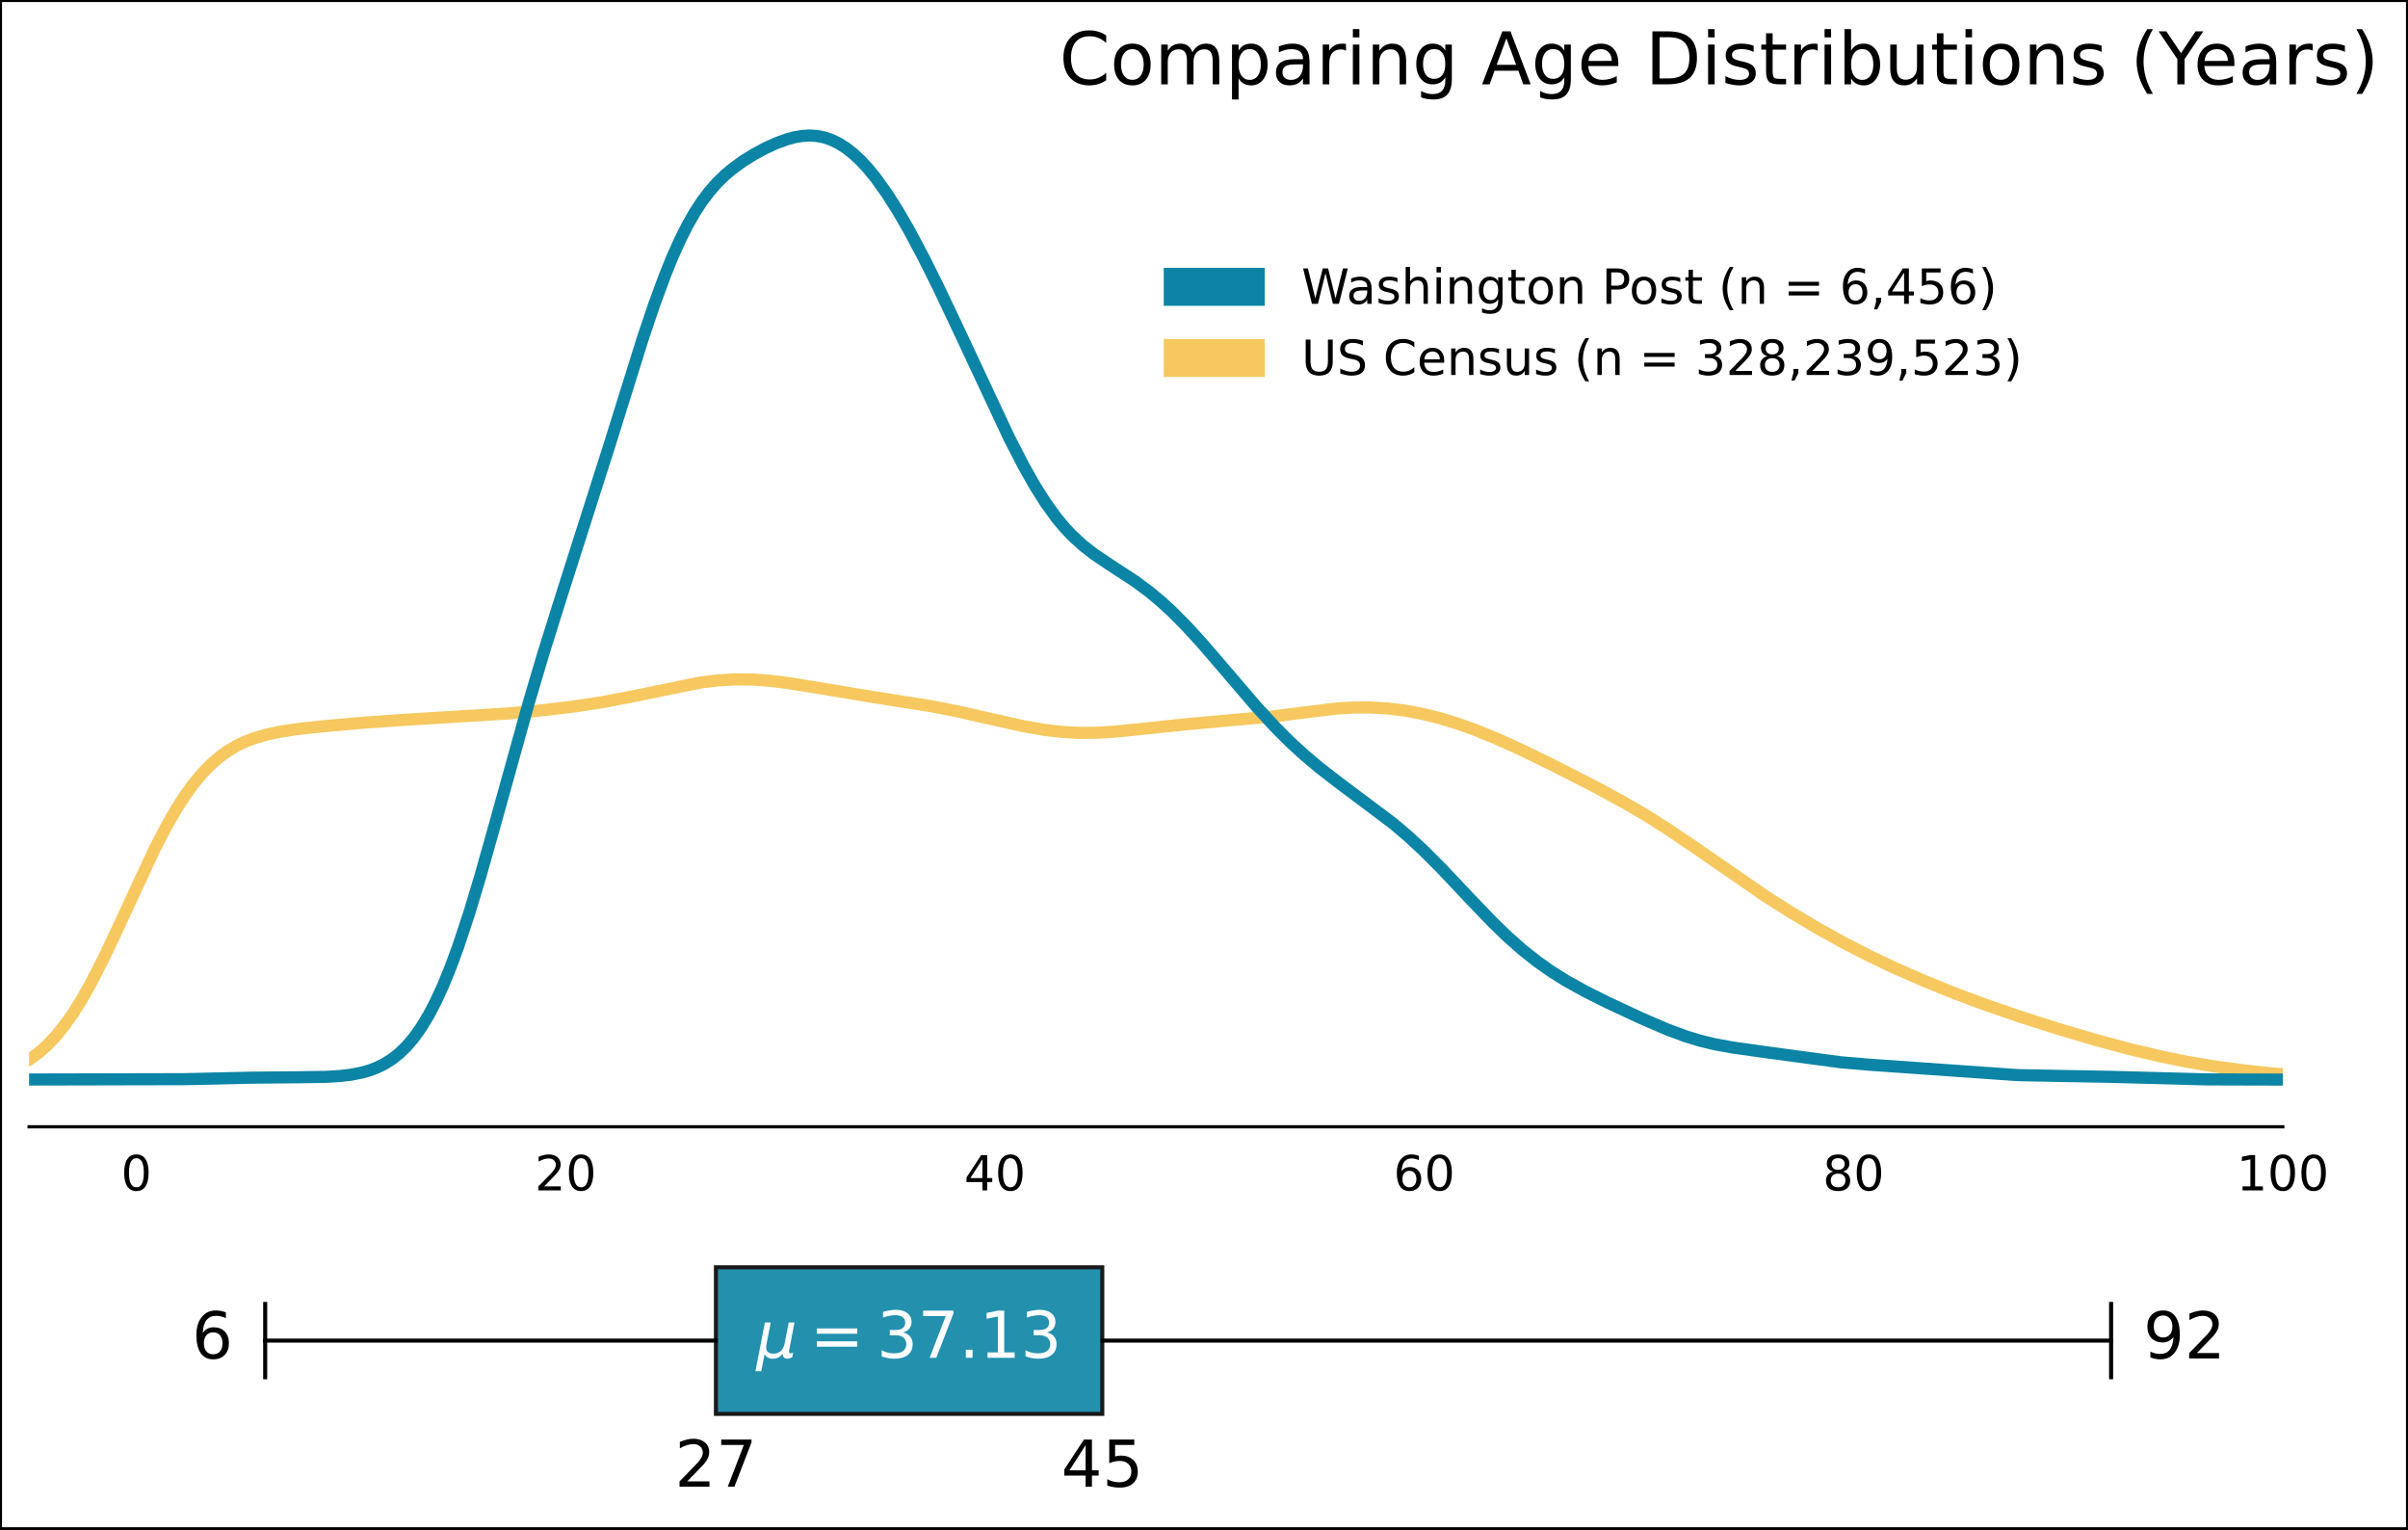
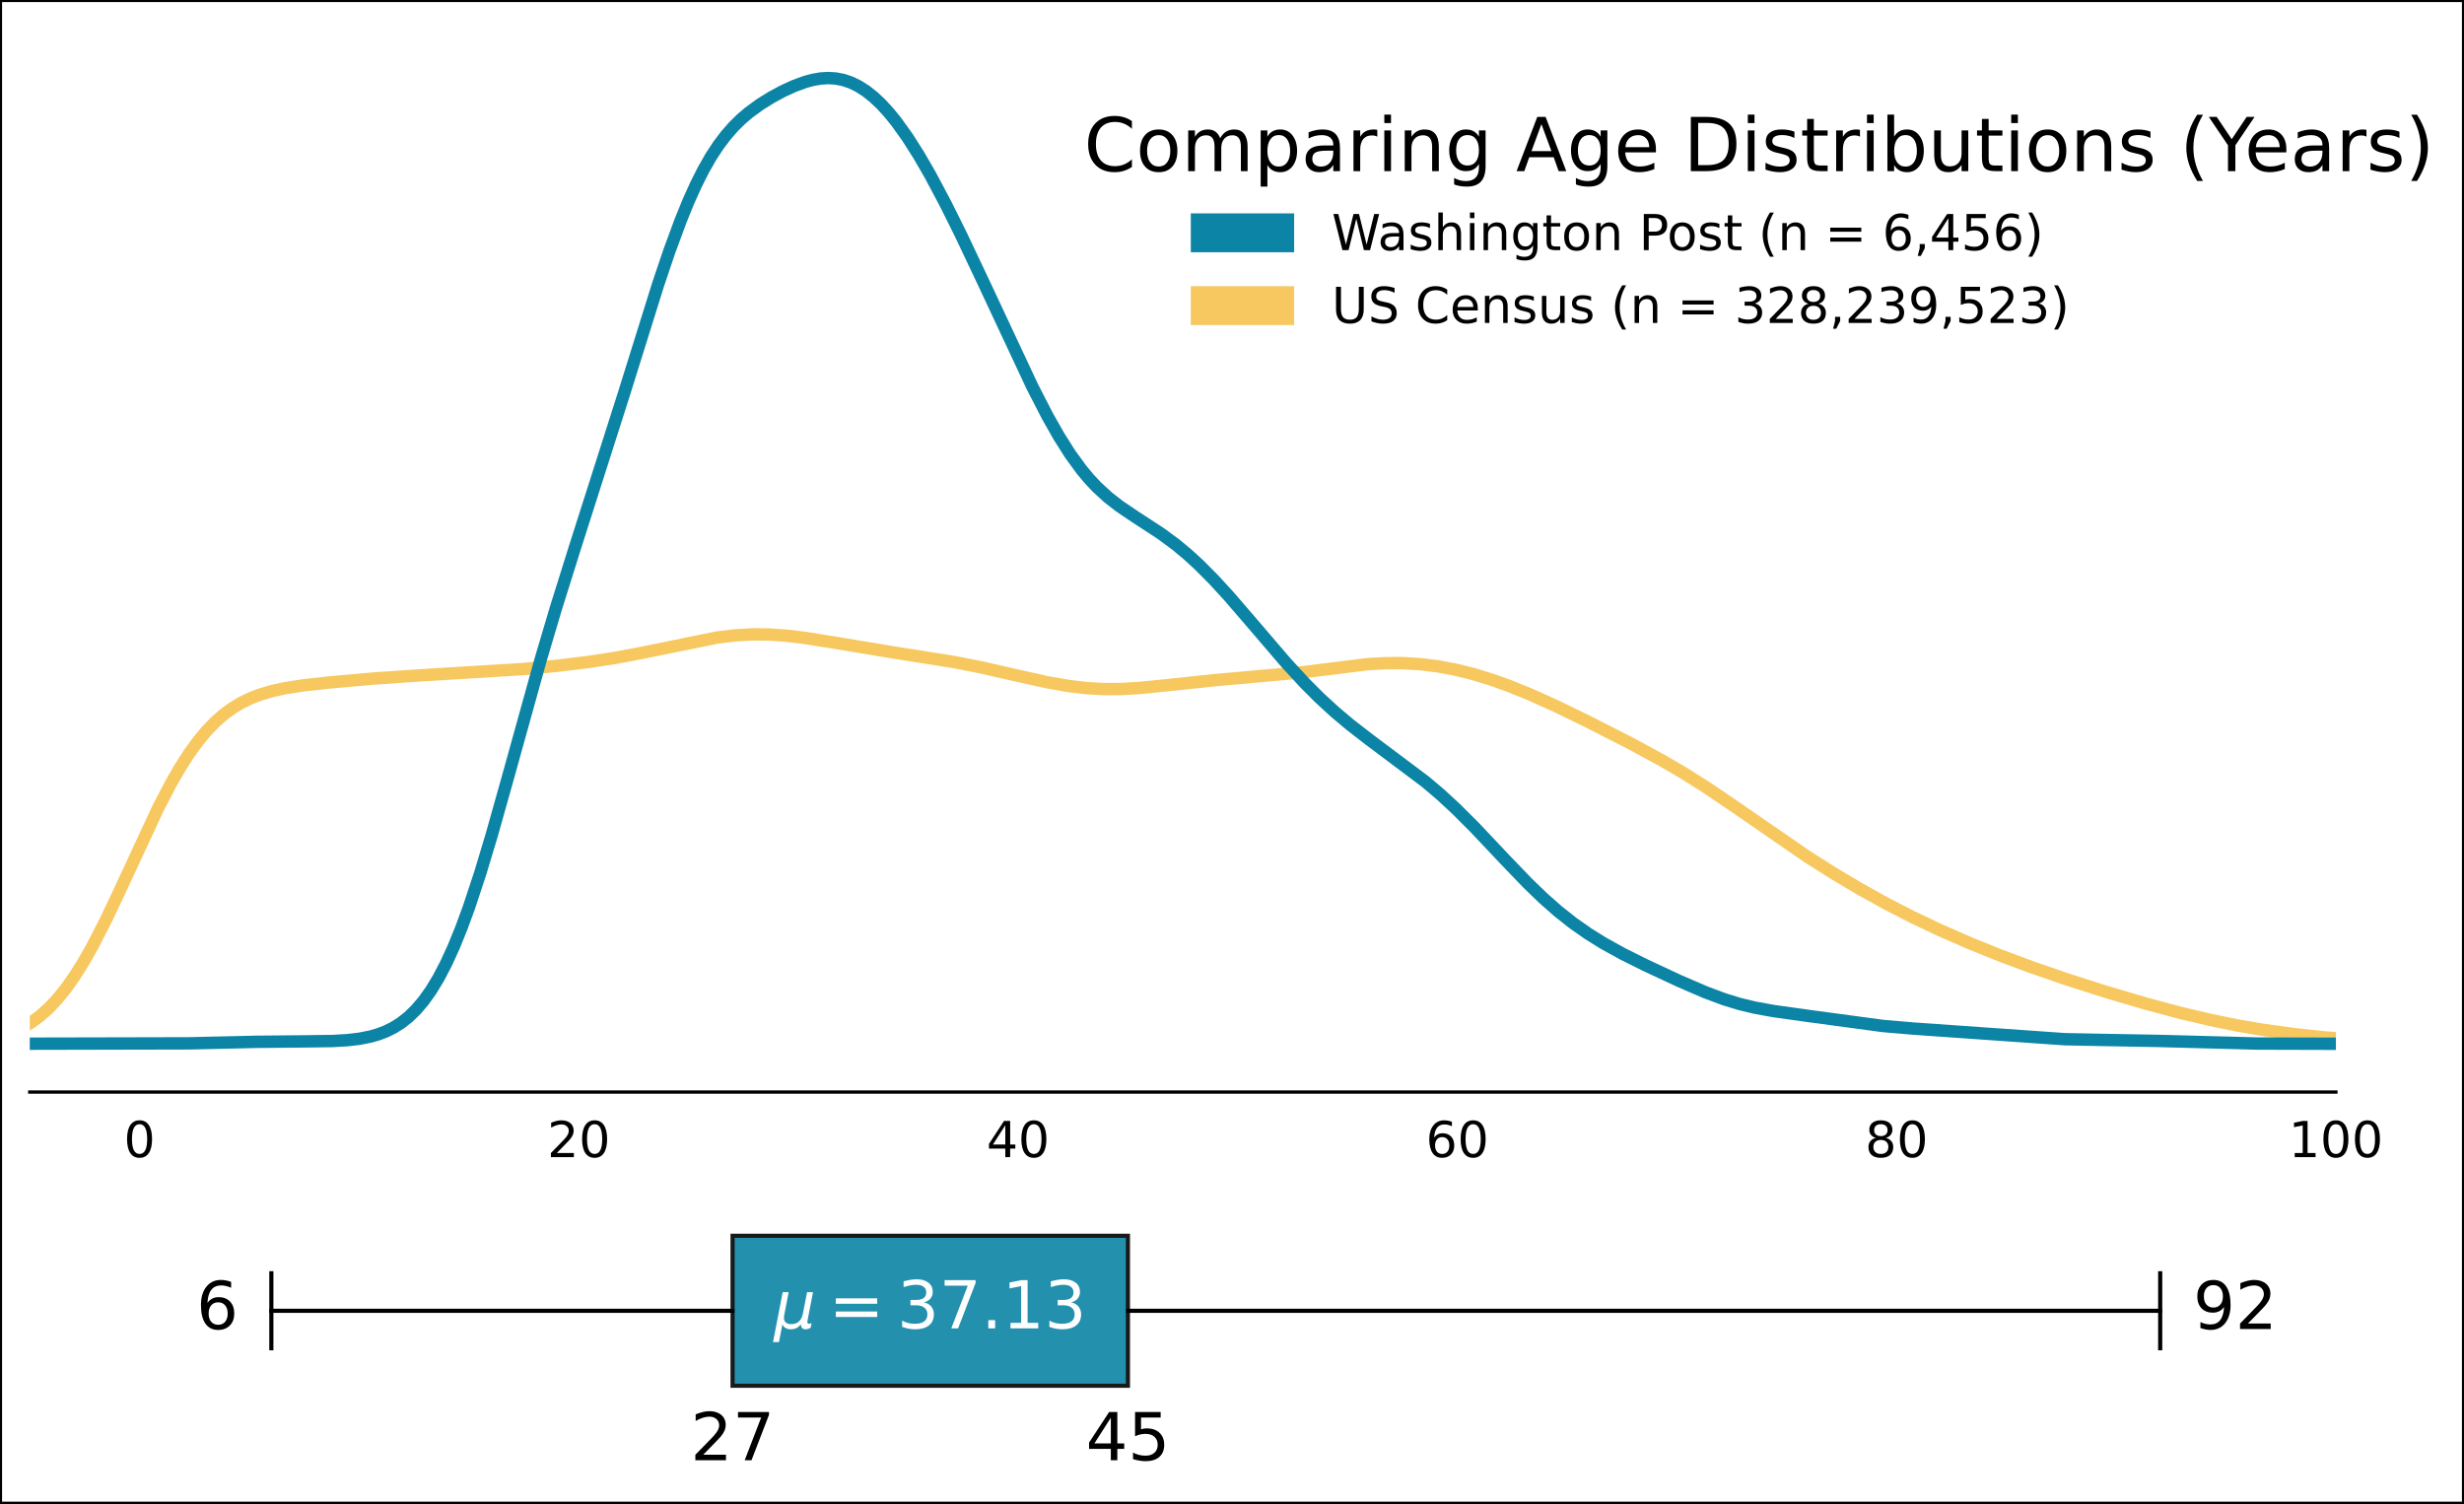
- <svg xmlns="http://www.w3.org/2000/svg" xmlns:xlink="http://www.w3.org/1999/xlink" height="378.515pt" version="1.1" viewBox="0 0 596.194 378.515" width="596.194pt">
+ <svg xmlns="http://www.w3.org/2000/svg" xmlns:xlink="http://www.w3.org/1999/xlink" height="363.854pt" version="1.1" viewBox="0 0 596.194 363.854" width="596.194pt">
  <defs>
    <style type="text/css">*{stroke-linecap:butt;stroke-linejoin:round;}</style>
  </defs>
  <g id="figure_1">
    <g id="patch_1">
-       <path d="M 0 378.515  L 596.194 378.515  L 596.194 -0  L 0 -0  z " style="fill:#ffffff;stroke:#000000;stroke-linejoin:miter;" />
+       <path d="M 0 363.854  L 596.194 363.854  L 596.194 -0  L 0 -0  z " style="fill:#ffffff;stroke:#000000;stroke-linejoin:miter;" />
    </g>
    <g id="axes_1">
      <g id="patch_2">
-         <path d="M 7.2 278.9  L 565.2 278.9  L 565.2 21.86  L 7.2 21.86  z " style="fill:#ffffff;" />
+         <path d="M 7.2 264.24  L 565.2 264.24  L 565.2 7.2  L 7.2 7.2  z " style="fill:#ffffff;" />
      </g>
      <g id="matplotlib.axis_1">
        <g id="xtick_1">
          <g id="line2d_1" />
        </g>
        <g id="xtick_2">
          <g id="line2d_2" />
        </g>
        <g id="xtick_3">
          <g id="line2d_3" />
        </g>
        <g id="xtick_4">
          <g id="line2d_4" />
        </g>
        <g id="xtick_5">
          <g id="line2d_5" />
        </g>
        <g id="xtick_6">
          <g id="line2d_6" />
        </g>
      </g>
      <g id="line2d_7">
-         <path clip-path="url(#pd8c719ee35)" d="M -1 265.705  L 1.056 265.137  L 3.184 264.367  L 5.312 263.377  L 7.439 262.127  L 9.567 260.579  L 11.695 258.699  L 13.823 256.456  L 15.951 253.833  L 18.079 250.82  L 20.206 247.427  L 22.334 243.674  L 25.526 237.463  L 28.718 230.734  L 38.293 210.118  L 41.485 204.008  L 43.613 200.331  L 45.741 197.012  L 47.868 194.068  L 49.996 191.502  L 52.124 189.302  L 54.252 187.445  L 56.38 185.901  L 58.508 184.635  L 60.635 183.607  L 62.763 182.78  L 65.955 181.835  L 69.147 181.151  L 73.402 180.494  L 79.786 179.781  L 90.425 178.842  L 101.064 178.111  L 126.599 176.545  L 135.11 175.723  L 142.557 174.812  L 148.941 173.827  L 155.324 172.622  L 173.411 168.941  L 177.667 168.417  L 181.922 168.16  L 186.178 168.191  L 190.434 168.489  L 194.689 169.003  L 201.073 170.02  L 215.968 172.492  L 230.863 174.85  L 237.246 176.108  L 245.758 178.044  L 253.205 179.704  L 258.525 180.645  L 262.78 181.152  L 267.036 181.398  L 271.292 181.383  L 275.547 181.14  L 281.931 180.503  L 293.634 179.266  L 314.913 177.354  L 330.871 175.369  L 335.127 175.125  L 339.383 175.114  L 343.638 175.366  L 347.894 175.891  L 352.15 176.687  L 356.405 177.742  L 360.661 179.035  L 364.917 180.545  L 370.236 182.695  L 376.62 185.574  L 384.067 189.196  L 394.707 194.627  L 402.154 198.663  L 407.474 201.776  L 412.793 205.134  L 419.177 209.452  L 437.263 221.924  L 443.647 225.973  L 450.031 229.77  L 456.414 233.31  L 462.798 236.592  L 469.181 239.628  L 476.629 242.893  L 484.076 245.897  L 491.523 248.674  L 500.035 251.61  L 509.61 254.67  L 519.185 257.495  L 527.697 259.768  L 535.144 261.52  L 541.528 262.813  L 547.911 263.902  L 555.359 264.922  L 562.806 265.706  L 571.318 266.361  L 579.829 266.796  L 589.404 267.067  L 597.194 267.164  L 597.194 267.164  " style="fill:none;stroke:#f6c85f;stroke-linecap:square;stroke-width:3;" />
+         <path clip-path="url(#p0516711e29)" d="M -1 251.045  L 1.056 250.476  L 3.184 249.706  L 5.312 248.716  L 7.439 247.466  L 9.567 245.919  L 11.695 244.038  L 13.823 241.796  L 15.951 239.172  L 18.079 236.16  L 20.206 232.766  L 22.334 229.014  L 25.526 222.803  L 28.718 216.074  L 38.293 195.458  L 41.485 189.347  L 43.613 185.67  L 45.741 182.351  L 47.868 179.408  L 49.996 176.842  L 52.124 174.641  L 54.252 172.785  L 56.38 171.241  L 58.508 169.974  L 60.635 168.946  L 62.763 168.119  L 65.955 167.175  L 69.147 166.491  L 73.402 165.833  L 79.786 165.121  L 90.425 164.181  L 101.064 163.45  L 126.599 161.884  L 135.11 161.063  L 142.557 160.151  L 148.941 159.167  L 155.324 157.962  L 173.411 154.28  L 177.667 153.756  L 181.922 153.5  L 186.178 153.53  L 190.434 153.828  L 194.689 154.343  L 201.073 155.359  L 215.968 157.831  L 230.863 160.19  L 237.246 161.448  L 245.758 163.384  L 253.205 165.044  L 258.525 165.985  L 262.78 166.492  L 267.036 166.738  L 271.292 166.722  L 275.547 166.48  L 281.931 165.843  L 293.634 164.605  L 314.913 162.693  L 330.871 160.709  L 335.127 160.464  L 339.383 160.453  L 343.638 160.705  L 347.894 161.231  L 352.15 162.027  L 356.405 163.081  L 360.661 164.375  L 364.917 165.885  L 370.236 168.034  L 376.62 170.913  L 384.067 174.536  L 394.707 179.967  L 402.154 184.002  L 407.474 187.115  L 412.793 190.473  L 419.177 194.791  L 437.263 207.263  L 443.647 211.313  L 450.031 215.109  L 456.414 218.649  L 462.798 221.931  L 469.181 224.968  L 476.629 228.233  L 484.076 231.237  L 491.523 234.013  L 500.035 236.949  L 509.61 240.01  L 519.185 242.835  L 527.697 245.108  L 535.144 246.859  L 541.528 248.153  L 547.911 249.241  L 555.359 250.261  L 562.806 251.045  L 571.318 251.7  L 579.829 252.136  L 589.404 252.406  L 597.194 252.504  L 597.194 252.504  " style="fill:none;stroke:#f6c85f;stroke-linecap:square;stroke-width:3;" />
      </g>
      <g id="line2d_8">
-         <path clip-path="url(#pd8c719ee35)" d="M -1 267.217  L 45.756 267.113  L 62.226 266.744  L 73.206 266.645  L 80.525 266.55  L 84.185 266.333  L 86.93 266.006  L 89.675 265.463  L 91.505 264.936  L 93.335 264.241  L 95.165 263.34  L 96.995 262.193  L 98.825 260.756  L 100.655 258.984  L 102.485 256.833  L 104.315 254.26  L 106.145 251.231  L 107.975 247.72  L 109.805 243.71  L 111.634 239.204  L 113.464 234.216  L 116.209 225.913  L 118.954 216.793  L 122.614 203.798  L 130.849 174.166  L 134.509 161.824  L 139.084 147.23  L 150.978 109.932  L 159.213 83.572  L 161.958 75.433  L 164.703 67.986  L 166.533 63.494  L 168.363 59.42  L 170.193 55.781  L 172.023 52.573  L 173.853 49.777  L 175.683 47.36  L 177.512 45.278  L 179.342 43.481  L 181.172 41.918  L 183.917 39.911  L 186.662 38.203  L 189.407 36.723  L 192.152 35.461  L 194.897 34.459  L 196.727 33.971  L 198.557 33.657  L 200.387 33.544  L 202.217 33.655  L 204.047 34.012  L 205.877 34.629  L 207.707 35.518  L 209.537 36.685  L 211.366 38.132  L 213.196 39.855  L 215.026 41.848  L 216.856 44.101  L 219.601 47.934  L 222.346 52.261  L 225.091 57.016  L 228.751 63.897  L 232.411 71.249  L 237.901 82.843  L 249.795 108.24  L 253.455 115.355  L 256.2 120.208  L 258.945 124.546  L 261.69 128.317  L 263.52 130.513  L 265.35 132.466  L 268.095 134.99  L 270.84 137.127  L 274.5 139.602  L 280.904 143.781  L 284.564 146.487  L 287.309 148.767  L 290.054 151.275  L 293.714 154.954  L 297.374 158.951  L 302.864 165.321  L 311.098 174.937  L 315.673 179.912  L 319.333 183.575  L 322.993 186.934  L 326.653 190.013  L 331.228 193.558  L 344.952 203.853  L 348.612 206.964  L 352.272 210.342  L 356.847 214.913  L 364.167 222.672  L 369.657 228.376  L 373.317 231.912  L 376.976 235.143  L 380.636 238.037  L 384.296 240.602  L 387.956 242.879  L 392.531 245.411  L 398.021 248.154  L 406.256 251.995  L 412.66 254.761  L 417.235 256.465  L 420.895 257.585  L 424.555 258.47  L 429.13 259.301  L 437.365 260.457  L 455.664 262.921  L 462.984 263.543  L 499.583 266.111  L 508.732 266.287  L 522.457 266.533  L 546.246 267.168  L 564.546 267.216  L 597.194 267.217  L 597.194 267.217  " style="fill:none;stroke:#0b84a5;stroke-linecap:square;stroke-width:3;" />
+         <path clip-path="url(#p0516711e29)" d="M -1 252.556  L 45.756 252.453  L 62.226 252.083  L 73.206 251.985  L 80.525 251.89  L 84.185 251.672  L 86.93 251.346  L 89.675 250.802  L 91.505 250.276  L 93.335 249.58  L 95.165 248.679  L 96.995 247.532  L 98.825 246.095  L 100.655 244.323  L 102.485 242.172  L 104.315 239.6  L 106.145 236.571  L 107.975 233.059  L 109.805 229.05  L 111.634 224.543  L 113.464 219.556  L 116.209 211.253  L 118.954 202.133  L 122.614 189.137  L 130.849 159.505  L 134.509 147.164  L 139.084 132.57  L 150.978 95.271  L 159.213 68.912  L 161.958 60.773  L 164.703 53.326  L 166.533 48.833  L 168.363 44.76  L 170.193 41.12  L 172.023 37.912  L 173.853 35.117  L 175.683 32.7  L 177.512 30.618  L 179.342 28.82  L 181.172 27.257  L 183.917 25.251  L 186.662 23.543  L 189.407 22.062  L 192.152 20.801  L 194.897 19.798  L 196.727 19.31  L 198.557 18.997  L 200.387 18.884  L 202.217 18.995  L 204.047 19.351  L 205.877 19.968  L 207.707 20.857  L 209.537 22.025  L 211.366 23.471  L 213.196 25.195  L 215.026 27.188  L 216.856 29.44  L 219.601 33.273  L 222.346 37.601  L 225.091 42.356  L 228.751 49.237  L 232.411 56.588  L 237.901 68.182  L 249.795 93.579  L 253.455 100.695  L 256.2 105.548  L 258.945 109.886  L 261.69 113.657  L 263.52 115.852  L 265.35 117.805  L 268.095 120.329  L 270.84 122.466  L 274.5 124.942  L 280.904 129.121  L 284.564 131.827  L 287.309 134.106  L 290.054 136.614  L 293.714 140.293  L 297.374 144.29  L 302.864 150.66  L 311.098 160.277  L 315.673 165.251  L 319.333 168.915  L 322.993 172.274  L 326.653 175.353  L 331.228 178.897  L 344.952 189.193  L 348.612 192.303  L 352.272 195.681  L 356.847 200.253  L 364.167 208.011  L 369.657 213.716  L 373.317 217.252  L 376.976 220.483  L 380.636 223.377  L 384.296 225.942  L 387.956 228.219  L 392.531 230.751  L 398.021 233.494  L 406.256 237.334  L 412.66 240.101  L 417.235 241.805  L 420.895 242.924  L 424.555 243.809  L 429.13 244.641  L 437.365 245.797  L 455.664 248.261  L 462.984 248.883  L 499.583 251.45  L 508.732 251.627  L 522.457 251.873  L 546.246 252.507  L 564.546 252.556  L 597.194 252.556  L 597.194 252.556  " style="fill:none;stroke:#0b84a5;stroke-linecap:square;stroke-width:3;" />
      </g>
      <g id="patch_3">
-         <path d="M 7.2 278.9  L 565.2 278.9  " style="fill:none;stroke:#000000;stroke-linecap:square;stroke-linejoin:miter;stroke-width:0.8;" />
+         <path d="M 7.2 264.24  L 565.2 264.24  " style="fill:none;stroke:#000000;stroke-linecap:square;stroke-linejoin:miter;stroke-width:0.8;" />
      </g>
      <g id="text_1">
-         <g transform="translate(262.2857 20.87719)scale(0.18 -0.18)">
+         <g transform="translate(262.2857 41.4081)scale(0.18 -0.18)">
          <defs>
            <path d="M 4122 4306  L 4122 3641  Q 3803 3938 3442 4084  Q 3081 4231 2675 4231  Q 1875 4231 1450 3742  Q 1025 3253 1025 2328  Q 1025 1406 1450 917  Q 1875 428 2675 428  Q 3081 428 3442 575  Q 3803 722 4122 1019  L 4122 359  Q 3791 134 3420 21  Q 3050 -91 2638 -91  Q 1578 -91 968 557  Q 359 1206 359 2328  Q 359 3453 968 4101  Q 1578 4750 2638 4750  Q 3056 4750 3426 4639  Q 3797 4528 4122 4306  z " id="DejaVuSans-43" transform="scale(0.015625)" />
            <path d="M 1959 3097  Q 1497 3097 1228 2736  Q 959 2375 959 1747  Q 959 1119 1226 758  Q 1494 397 1959 397  Q 2419 397 2687 759  Q 2956 1122 2956 1747  Q 2956 2369 2687 2733  Q 2419 3097 1959 3097  z M 1959 3584  Q 2709 3584 3137 3096  Q 3566 2609 3566 1747  Q 3566 888 3137 398  Q 2709 -91 1959 -91  Q 1206 -91 779 398  Q 353 888 353 1747  Q 353 2609 779 3096  Q 1206 3584 1959 3584  z " id="DejaVuSans-6f" transform="scale(0.015625)" />
            <path d="M 3328 2828  Q 3544 3216 3844 3400  Q 4144 3584 4550 3584  Q 5097 3584 5394 3201  Q 5691 2819 5691 2113  L 5691 0  L 5113 0  L 5113 2094  Q 5113 2597 4934 2840  Q 4756 3084 4391 3084  Q 3944 3084 3684 2787  Q 3425 2491 3425 1978  L 3425 0  L 2847 0  L 2847 2094  Q 2847 2600 2669 2842  Q 2491 3084 2119 3084  Q 1678 3084 1418 2786  Q 1159 2488 1159 1978  L 1159 0  L 581 0  L 581 3500  L 1159 3500  L 1159 2956  Q 1356 3278 1631 3431  Q 1906 3584 2284 3584  Q 2666 3584 2933 3390  Q 3200 3197 3328 2828  z " id="DejaVuSans-6d" transform="scale(0.015625)" />
            <path d="M 1159 525  L 1159 -1331  L 581 -1331  L 581 3500  L 1159 3500  L 1159 2969  Q 1341 3281 1617 3432  Q 1894 3584 2278 3584  Q 2916 3584 3314 3078  Q 3713 2572 3713 1747  Q 3713 922 3314 415  Q 2916 -91 2278 -91  Q 1894 -91 1617 61  Q 1341 213 1159 525  z M 3116 1747  Q 3116 2381 2855 2742  Q 2594 3103 2138 3103  Q 1681 3103 1420 2742  Q 1159 2381 1159 1747  Q 1159 1113 1420 752  Q 1681 391 2138 391  Q 2594 391 2855 752  Q 3116 1113 3116 1747  z " id="DejaVuSans-70" transform="scale(0.015625)" />
            <path d="M 2194 1759  Q 1497 1759 1228 1600  Q 959 1441 959 1056  Q 959 750 1161 570  Q 1363 391 1709 391  Q 2188 391 2477 730  Q 2766 1069 2766 1631  L 2766 1759  L 2194 1759  z M 3341 1997  L 3341 0  L 2766 0  L 2766 531  Q 2569 213 2275 61  Q 1981 -91 1556 -91  Q 1019 -91 701 211  Q 384 513 384 1019  Q 384 1609 779 1909  Q 1175 2209 1959 2209  L 2766 2209  L 2766 2266  Q 2766 2663 2505 2880  Q 2244 3097 1772 3097  Q 1472 3097 1187 3025  Q 903 2953 641 2809  L 641 3341  Q 956 3463 1253 3523  Q 1550 3584 1831 3584  Q 2591 3584 2966 3190  Q 3341 2797 3341 1997  z " id="DejaVuSans-61" transform="scale(0.015625)" />
            <path d="M 2631 2963  Q 2534 3019 2420 3045  Q 2306 3072 2169 3072  Q 1681 3072 1420 2755  Q 1159 2438 1159 1844  L 1159 0  L 581 0  L 581 3500  L 1159 3500  L 1159 2956  Q 1341 3275 1631 3429  Q 1922 3584 2338 3584  Q 2397 3584 2469 3576  Q 2541 3569 2628 3553  L 2631 2963  z " id="DejaVuSans-72" transform="scale(0.015625)" />
            <path d="M 603 3500  L 1178 3500  L 1178 0  L 603 0  L 603 3500  z M 603 4863  L 1178 4863  L 1178 4134  L 603 4134  L 603 4863  z " id="DejaVuSans-69" transform="scale(0.015625)" />
            <path d="M 3513 2113  L 3513 0  L 2938 0  L 2938 2094  Q 2938 2591 2744 2837  Q 2550 3084 2163 3084  Q 1697 3084 1428 2787  Q 1159 2491 1159 1978  L 1159 0  L 581 0  L 581 3500  L 1159 3500  L 1159 2956  Q 1366 3272 1645 3428  Q 1925 3584 2291 3584  Q 2894 3584 3203 3211  Q 3513 2838 3513 2113  z " id="DejaVuSans-6e" transform="scale(0.015625)" />
            <path d="M 2906 1791  Q 2906 2416 2648 2759  Q 2391 3103 1925 3103  Q 1463 3103 1205 2759  Q 947 2416 947 1791  Q 947 1169 1205 825  Q 1463 481 1925 481  Q 2391 481 2648 825  Q 2906 1169 2906 1791  z M 3481 434  Q 3481 -459 3084 -895  Q 2688 -1331 1869 -1331  Q 1566 -1331 1297 -1286  Q 1028 -1241 775 -1147  L 775 -588  Q 1028 -725 1275 -790  Q 1522 -856 1778 -856  Q 2344 -856 2625 -561  Q 2906 -266 2906 331  L 2906 616  Q 2728 306 2450 153  Q 2172 0 1784 0  Q 1141 0 747 490  Q 353 981 353 1791  Q 353 2603 747 3093  Q 1141 3584 1784 3584  Q 2172 3584 2450 3431  Q 2728 3278 2906 2969  L 2906 3500  L 3481 3500  L 3481 434  z " id="DejaVuSans-67" transform="scale(0.015625)" />
            <path id="DejaVuSans-20" transform="scale(0.015625)" />
            <path d="M 2188 4044  L 1331 1722  L 3047 1722  L 2188 4044  z M 1831 4666  L 2547 4666  L 4325 0  L 3669 0  L 3244 1197  L 1141 1197  L 716 0  L 50 0  L 1831 4666  z " id="DejaVuSans-41" transform="scale(0.015625)" />
            <path d="M 3597 1894  L 3597 1613  L 953 1613  Q 991 1019 1311 708  Q 1631 397 2203 397  Q 2534 397 2845 478  Q 3156 559 3463 722  L 3463 178  Q 3153 47 2828 -22  Q 2503 -91 2169 -91  Q 1331 -91 842 396  Q 353 884 353 1716  Q 353 2575 817 3079  Q 1281 3584 2069 3584  Q 2775 3584 3186 3129  Q 3597 2675 3597 1894  z M 3022 2063  Q 3016 2534 2758 2815  Q 2500 3097 2075 3097  Q 1594 3097 1305 2825  Q 1016 2553 972 2059  L 3022 2063  z " id="DejaVuSans-65" transform="scale(0.015625)" />
            <path d="M 1259 4147  L 1259 519  L 2022 519  Q 2988 519 3436 956  Q 3884 1394 3884 2338  Q 3884 3275 3436 3711  Q 2988 4147 2022 4147  L 1259 4147  z M 628 4666  L 1925 4666  Q 3281 4666 3915 4102  Q 4550 3538 4550 2338  Q 4550 1131 3912 565  Q 3275 0 1925 0  L 628 0  L 628 4666  z " id="DejaVuSans-44" transform="scale(0.015625)" />
            <path d="M 2834 3397  L 2834 2853  Q 2591 2978 2328 3040  Q 2066 3103 1784 3103  Q 1356 3103 1142 2972  Q 928 2841 928 2578  Q 928 2378 1081 2264  Q 1234 2150 1697 2047  L 1894 2003  Q 2506 1872 2764 1633  Q 3022 1394 3022 966  Q 3022 478 2636 193  Q 2250 -91 1575 -91  Q 1294 -91 989 -36  Q 684 19 347 128  L 347 722  Q 666 556 975 473  Q 1284 391 1588 391  Q 1994 391 2212 530  Q 2431 669 2431 922  Q 2431 1156 2273 1281  Q 2116 1406 1581 1522  L 1381 1569  Q 847 1681 609 1914  Q 372 2147 372 2553  Q 372 3047 722 3315  Q 1072 3584 1716 3584  Q 2034 3584 2315 3537  Q 2597 3491 2834 3397  z " id="DejaVuSans-73" transform="scale(0.015625)" />
            <path d="M 1172 4494  L 1172 3500  L 2356 3500  L 2356 3053  L 1172 3053  L 1172 1153  Q 1172 725 1289 603  Q 1406 481 1766 481  L 2356 481  L 2356 0  L 1766 0  Q 1100 0 847 248  Q 594 497 594 1153  L 594 3053  L 172 3053  L 172 3500  L 594 3500  L 594 4494  L 1172 4494  z " id="DejaVuSans-74" transform="scale(0.015625)" />
            <path d="M 3116 1747  Q 3116 2381 2855 2742  Q 2594 3103 2138 3103  Q 1681 3103 1420 2742  Q 1159 2381 1159 1747  Q 1159 1113 1420 752  Q 1681 391 2138 391  Q 2594 391 2855 752  Q 3116 1113 3116 1747  z M 1159 2969  Q 1341 3281 1617 3432  Q 1894 3584 2278 3584  Q 2916 3584 3314 3078  Q 3713 2572 3713 1747  Q 3713 922 3314 415  Q 2916 -91 2278 -91  Q 1894 -91 1617 61  Q 1341 213 1159 525  L 1159 0  L 581 0  L 581 4863  L 1159 4863  L 1159 2969  z " id="DejaVuSans-62" transform="scale(0.015625)" />
            <path d="M 544 1381  L 544 3500  L 1119 3500  L 1119 1403  Q 1119 906 1312 657  Q 1506 409 1894 409  Q 2359 409 2629 706  Q 2900 1003 2900 1516  L 2900 3500  L 3475 3500  L 3475 0  L 2900 0  L 2900 538  Q 2691 219 2414 64  Q 2138 -91 1772 -91  Q 1169 -91 856 284  Q 544 659 544 1381  z M 1991 3584  L 1991 3584  z " id="DejaVuSans-75" transform="scale(0.015625)" />
            <path d="M 1984 4856  Q 1566 4138 1362 3434  Q 1159 2731 1159 2009  Q 1159 1288 1364 580  Q 1569 -128 1984 -844  L 1484 -844  Q 1016 -109 783 600  Q 550 1309 550 2009  Q 550 2706 781 3412  Q 1013 4119 1484 4856  L 1984 4856  z " id="DejaVuSans-28" transform="scale(0.015625)" />
            <path d="M -13 4666  L 666 4666  L 1959 2747  L 3244 4666  L 3922 4666  L 2272 2222  L 2272 0  L 1638 0  L 1638 2222  L -13 4666  z " id="DejaVuSans-59" transform="scale(0.015625)" />
            <path d="M 513 4856  L 1013 4856  Q 1481 4119 1714 3412  Q 1947 2706 1947 2009  Q 1947 1309 1714 600  Q 1481 -109 1013 -844  L 513 -844  Q 928 -128 1133 580  Q 1338 1288 1338 2009  Q 1338 2731 1133 3434  Q 928 4138 513 4856  z " id="DejaVuSans-29" transform="scale(0.015625)" />
          </defs>
          <use xlink:href="#DejaVuSans-43" />
          <use x="69.824" xlink:href="#DejaVuSans-6f" />
          <use x="131.006" xlink:href="#DejaVuSans-6d" />
          <use x="228.418" xlink:href="#DejaVuSans-70" />
          <use x="291.895" xlink:href="#DejaVuSans-61" />
          <use x="353.174" xlink:href="#DejaVuSans-72" />
          <use x="394.287" xlink:href="#DejaVuSans-69" />
          <use x="422.07" xlink:href="#DejaVuSans-6e" />
          <use x="485.449" xlink:href="#DejaVuSans-67" />
          <use x="548.926" xlink:href="#DejaVuSans-20" />
          <use x="580.713" xlink:href="#DejaVuSans-41" />
          <use x="649.121" xlink:href="#DejaVuSans-67" />
          <use x="712.598" xlink:href="#DejaVuSans-65" />
          <use x="774.121" xlink:href="#DejaVuSans-20" />
          <use x="805.908" xlink:href="#DejaVuSans-44" />
          <use x="882.91" xlink:href="#DejaVuSans-69" />
          <use x="910.693" xlink:href="#DejaVuSans-73" />
          <use x="962.793" xlink:href="#DejaVuSans-74" />
          <use x="1002.002" xlink:href="#DejaVuSans-72" />
          <use x="1043.115" xlink:href="#DejaVuSans-69" />
          <use x="1070.898" xlink:href="#DejaVuSans-62" />
          <use x="1134.375" xlink:href="#DejaVuSans-75" />
          <use x="1197.754" xlink:href="#DejaVuSans-74" />
          <use x="1236.963" xlink:href="#DejaVuSans-69" />
          <use x="1264.746" xlink:href="#DejaVuSans-6f" />
          <use x="1325.928" xlink:href="#DejaVuSans-6e" />
          <use x="1389.307" xlink:href="#DejaVuSans-73" />
          <use x="1441.406" xlink:href="#DejaVuSans-20" />
          <use x="1473.193" xlink:href="#DejaVuSans-28" />
          <use x="1512.207" xlink:href="#DejaVuSans-59" />
          <use x="1560.041" xlink:href="#DejaVuSans-65" />
          <use x="1621.564" xlink:href="#DejaVuSans-61" />
          <use x="1682.844" xlink:href="#DejaVuSans-72" />
          <use x="1723.957" xlink:href="#DejaVuSans-73" />
          <use x="1776.057" xlink:href="#DejaVuSans-29" />
        </g>
      </g>
      <g id="legend_1">
        <g id="patch_4">
-           <path d="M 288.63 75.194  L 312.63 75.194  L 312.63 66.794  L 288.63 66.794  z " style="fill:#0b84a5;stroke:#0b84a5;stroke-linejoin:miter;" />
+           <path d="M 288.63 60.533  L 312.63 60.533  L 312.63 52.133  L 288.63 52.133  z " style="fill:#0b84a5;stroke:#0b84a5;stroke-linejoin:miter;" />
        </g>
        <g id="text_2">
-           <g transform="translate(322.23 75.19379)scale(0.12 -0.12)">
+           <g transform="translate(322.23 60.53332)scale(0.12 -0.12)">
            <defs>
              <path d="M 213 4666  L 850 4666  L 1831 722  L 2809 4666  L 3519 4666  L 4500 722  L 5478 4666  L 6119 4666  L 4947 0  L 4153 0  L 3169 4050  L 2175 0  L 1381 0  L 213 4666  z " id="DejaVuSans-57" transform="scale(0.015625)" />
              <path d="M 3513 2113  L 3513 0  L 2938 0  L 2938 2094  Q 2938 2591 2744 2837  Q 2550 3084 2163 3084  Q 1697 3084 1428 2787  Q 1159 2491 1159 1978  L 1159 0  L 581 0  L 581 4863  L 1159 4863  L 1159 2956  Q 1366 3272 1645 3428  Q 1925 3584 2291 3584  Q 2894 3584 3203 3211  Q 3513 2838 3513 2113  z " id="DejaVuSans-68" transform="scale(0.015625)" />
              <path d="M 1259 4147  L 1259 2394  L 2053 2394  Q 2494 2394 2734 2622  Q 2975 2850 2975 3272  Q 2975 3691 2734 3919  Q 2494 4147 2053 4147  L 1259 4147  z M 628 4666  L 2053 4666  Q 2838 4666 3239 4311  Q 3641 3956 3641 3272  Q 3641 2581 3239 2228  Q 2838 1875 2053 1875  L 1259 1875  L 1259 0  L 628 0  L 628 4666  z " id="DejaVuSans-50" transform="scale(0.015625)" />
              <path d="M 678 2906  L 4684 2906  L 4684 2381  L 678 2381  L 678 2906  z M 678 1631  L 4684 1631  L 4684 1100  L 678 1100  L 678 1631  z " id="DejaVuSans-3d" transform="scale(0.015625)" />
              <path d="M 2113 2584  Q 1688 2584 1439 2293  Q 1191 2003 1191 1497  Q 1191 994 1439 701  Q 1688 409 2113 409  Q 2538 409 2786 701  Q 3034 994 3034 1497  Q 3034 2003 2786 2293  Q 2538 2584 2113 2584  z M 3366 4563  L 3366 3988  Q 3128 4100 2886 4159  Q 2644 4219 2406 4219  Q 1781 4219 1451 3797  Q 1122 3375 1075 2522  Q 1259 2794 1537 2939  Q 1816 3084 2150 3084  Q 2853 3084 3261 2657  Q 3669 2231 3669 1497  Q 3669 778 3244 343  Q 2819 -91 2113 -91  Q 1303 -91 875 529  Q 447 1150 447 2328  Q 447 3434 972 4092  Q 1497 4750 2381 4750  Q 2619 4750 2861 4703  Q 3103 4656 3366 4563  z " id="DejaVuSans-36" transform="scale(0.015625)" />
              <path d="M 750 794  L 1409 794  L 1409 256  L 897 -744  L 494 -744  L 750 256  L 750 794  z " id="DejaVuSans-2c" transform="scale(0.015625)" />
              <path d="M 2419 4116  L 825 1625  L 2419 1625  L 2419 4116  z M 2253 4666  L 3047 4666  L 3047 1625  L 3713 1625  L 3713 1100  L 3047 1100  L 3047 0  L 2419 0  L 2419 1100  L 313 1100  L 313 1709  L 2253 4666  z " id="DejaVuSans-34" transform="scale(0.015625)" />
              <path d="M 691 4666  L 3169 4666  L 3169 4134  L 1269 4134  L 1269 2991  Q 1406 3038 1543 3061  Q 1681 3084 1819 3084  Q 2600 3084 3056 2656  Q 3513 2228 3513 1497  Q 3513 744 3044 326  Q 2575 -91 1722 -91  Q 1428 -91 1123 -41  Q 819 9 494 109  L 494 744  Q 775 591 1075 516  Q 1375 441 1709 441  Q 2250 441 2565 725  Q 2881 1009 2881 1497  Q 2881 1984 2565 2268  Q 2250 2553 1709 2553  Q 1456 2553 1204 2497  Q 953 2441 691 2322  L 691 4666  z " id="DejaVuSans-35" transform="scale(0.015625)" />
            </defs>
            <use xlink:href="#DejaVuSans-57" />
            <use x="92.502" xlink:href="#DejaVuSans-61" />
            <use x="153.781" xlink:href="#DejaVuSans-73" />
            <use x="205.881" xlink:href="#DejaVuSans-68" />
            <use x="269.26" xlink:href="#DejaVuSans-69" />
            <use x="297.043" xlink:href="#DejaVuSans-6e" />
            <use x="360.422" xlink:href="#DejaVuSans-67" />
            <use x="423.898" xlink:href="#DejaVuSans-74" />
            <use x="463.107" xlink:href="#DejaVuSans-6f" />
            <use x="524.289" xlink:href="#DejaVuSans-6e" />
            <use x="587.668" xlink:href="#DejaVuSans-20" />
            <use x="619.455" xlink:href="#DejaVuSans-50" />
            <use x="676.133" xlink:href="#DejaVuSans-6f" />
            <use x="737.314" xlink:href="#DejaVuSans-73" />
            <use x="789.414" xlink:href="#DejaVuSans-74" />
            <use x="828.623" xlink:href="#DejaVuSans-20" />
            <use x="860.41" xlink:href="#DejaVuSans-28" />
            <use x="899.424" xlink:href="#DejaVuSans-6e" />
            <use x="962.803" xlink:href="#DejaVuSans-20" />
            <use x="994.59" xlink:href="#DejaVuSans-3d" />
            <use x="1078.379" xlink:href="#DejaVuSans-20" />
            <use x="1110.166" xlink:href="#DejaVuSans-36" />
            <use x="1173.789" xlink:href="#DejaVuSans-2c" />
            <use x="1205.576" xlink:href="#DejaVuSans-34" />
            <use x="1269.199" xlink:href="#DejaVuSans-35" />
            <use x="1332.822" xlink:href="#DejaVuSans-36" />
            <use x="1396.445" xlink:href="#DejaVuSans-29" />
          </g>
        </g>
        <g id="patch_5">
-           <path d="M 288.63 92.808  L 312.63 92.808  L 312.63 84.408  L 288.63 84.408  z " style="fill:#f6c85f;stroke:#f6c85f;stroke-linejoin:miter;" />
+           <path d="M 288.63 78.147  L 312.63 78.147  L 312.63 69.747  L 288.63 69.747  z " style="fill:#f6c85f;stroke:#f6c85f;stroke-linejoin:miter;" />
        </g>
        <g id="text_3">
-           <g transform="translate(322.23 92.80754)scale(0.12 -0.12)">
+           <g transform="translate(322.23 78.14708)scale(0.12 -0.12)">
            <defs>
              <path d="M 556 4666  L 1191 4666  L 1191 1831  Q 1191 1081 1462 751  Q 1734 422 2344 422  Q 2950 422 3222 751  Q 3494 1081 3494 1831  L 3494 4666  L 4128 4666  L 4128 1753  Q 4128 841 3676 375  Q 3225 -91 2344 -91  Q 1459 -91 1007 375  Q 556 841 556 1753  L 556 4666  z " id="DejaVuSans-55" transform="scale(0.015625)" />
              <path d="M 3425 4513  L 3425 3897  Q 3066 4069 2747 4153  Q 2428 4238 2131 4238  Q 1616 4238 1336 4038  Q 1056 3838 1056 3469  Q 1056 3159 1242 3001  Q 1428 2844 1947 2747  L 2328 2669  Q 3034 2534 3370 2195  Q 3706 1856 3706 1288  Q 3706 609 3251 259  Q 2797 -91 1919 -91  Q 1588 -91 1214 -16  Q 841 59 441 206  L 441 856  Q 825 641 1194 531  Q 1563 422 1919 422  Q 2459 422 2753 634  Q 3047 847 3047 1241  Q 3047 1584 2836 1778  Q 2625 1972 2144 2069  L 1759 2144  Q 1053 2284 737 2584  Q 422 2884 422 3419  Q 422 4038 858 4394  Q 1294 4750 2059 4750  Q 2388 4750 2728 4690  Q 3069 4631 3425 4513  z " id="DejaVuSans-53" transform="scale(0.015625)" />
              <path d="M 2597 2516  Q 3050 2419 3304 2112  Q 3559 1806 3559 1356  Q 3559 666 3084 287  Q 2609 -91 1734 -91  Q 1441 -91 1130 -33  Q 819 25 488 141  L 488 750  Q 750 597 1062 519  Q 1375 441 1716 441  Q 2309 441 2620 675  Q 2931 909 2931 1356  Q 2931 1769 2642 2001  Q 2353 2234 1838 2234  L 1294 2234  L 1294 2753  L 1863 2753  Q 2328 2753 2575 2939  Q 2822 3125 2822 3475  Q 2822 3834 2567 4026  Q 2313 4219 1838 4219  Q 1578 4219 1281 4162  Q 984 4106 628 3988  L 628 4550  Q 988 4650 1302 4700  Q 1616 4750 1894 4750  Q 2613 4750 3031 4423  Q 3450 4097 3450 3541  Q 3450 3153 3228 2886  Q 3006 2619 2597 2516  z " id="DejaVuSans-33" transform="scale(0.015625)" />
              <path d="M 1228 531  L 3431 531  L 3431 0  L 469 0  L 469 531  Q 828 903 1448 1529  Q 2069 2156 2228 2338  Q 2531 2678 2651 2914  Q 2772 3150 2772 3378  Q 2772 3750 2511 3984  Q 2250 4219 1831 4219  Q 1534 4219 1204 4116  Q 875 4013 500 3803  L 500 4441  Q 881 4594 1212 4672  Q 1544 4750 1819 4750  Q 2544 4750 2975 4387  Q 3406 4025 3406 3419  Q 3406 3131 3298 2873  Q 3191 2616 2906 2266  Q 2828 2175 2409 1742  Q 1991 1309 1228 531  z " id="DejaVuSans-32" transform="scale(0.015625)" />
              <path d="M 2034 2216  Q 1584 2216 1326 1975  Q 1069 1734 1069 1313  Q 1069 891 1326 650  Q 1584 409 2034 409  Q 2484 409 2743 651  Q 3003 894 3003 1313  Q 3003 1734 2745 1975  Q 2488 2216 2034 2216  z M 1403 2484  Q 997 2584 770 2862  Q 544 3141 544 3541  Q 544 4100 942 4425  Q 1341 4750 2034 4750  Q 2731 4750 3128 4425  Q 3525 4100 3525 3541  Q 3525 3141 3298 2862  Q 3072 2584 2669 2484  Q 3125 2378 3379 2068  Q 3634 1759 3634 1313  Q 3634 634 3220 271  Q 2806 -91 2034 -91  Q 1263 -91 848 271  Q 434 634 434 1313  Q 434 1759 690 2068  Q 947 2378 1403 2484  z M 1172 3481  Q 1172 3119 1398 2916  Q 1625 2713 2034 2713  Q 2441 2713 2670 2916  Q 2900 3119 2900 3481  Q 2900 3844 2670 4047  Q 2441 4250 2034 4250  Q 1625 4250 1398 4047  Q 1172 3844 1172 3481  z " id="DejaVuSans-38" transform="scale(0.015625)" />
              <path d="M 703 97  L 703 672  Q 941 559 1184 500  Q 1428 441 1663 441  Q 2288 441 2617 861  Q 2947 1281 2994 2138  Q 2813 1869 2534 1725  Q 2256 1581 1919 1581  Q 1219 1581 811 2004  Q 403 2428 403 3163  Q 403 3881 828 4315  Q 1253 4750 1959 4750  Q 2769 4750 3195 4129  Q 3622 3509 3622 2328  Q 3622 1225 3098 567  Q 2575 -91 1691 -91  Q 1453 -91 1209 -44  Q 966 3 703 97  z M 1959 2075  Q 2384 2075 2632 2365  Q 2881 2656 2881 3163  Q 2881 3666 2632 3958  Q 2384 4250 1959 4250  Q 1534 4250 1286 3958  Q 1038 3666 1038 3163  Q 1038 2656 1286 2365  Q 1534 2075 1959 2075  z " id="DejaVuSans-39" transform="scale(0.015625)" />
            </defs>
            <use xlink:href="#DejaVuSans-55" />
            <use x="73.193" xlink:href="#DejaVuSans-53" />
            <use x="136.67" xlink:href="#DejaVuSans-20" />
            <use x="168.457" xlink:href="#DejaVuSans-43" />
            <use x="238.281" xlink:href="#DejaVuSans-65" />
            <use x="299.805" xlink:href="#DejaVuSans-6e" />
            <use x="363.184" xlink:href="#DejaVuSans-73" />
            <use x="415.283" xlink:href="#DejaVuSans-75" />
            <use x="478.662" xlink:href="#DejaVuSans-73" />
            <use x="530.762" xlink:href="#DejaVuSans-20" />
            <use x="562.549" xlink:href="#DejaVuSans-28" />
            <use x="601.562" xlink:href="#DejaVuSans-6e" />
            <use x="664.941" xlink:href="#DejaVuSans-20" />
            <use x="696.729" xlink:href="#DejaVuSans-3d" />
            <use x="780.518" xlink:href="#DejaVuSans-20" />
            <use x="812.305" xlink:href="#DejaVuSans-33" />
            <use x="875.928" xlink:href="#DejaVuSans-32" />
            <use x="939.551" xlink:href="#DejaVuSans-38" />
            <use x="1003.174" xlink:href="#DejaVuSans-2c" />
            <use x="1034.961" xlink:href="#DejaVuSans-32" />
            <use x="1098.584" xlink:href="#DejaVuSans-33" />
            <use x="1162.207" xlink:href="#DejaVuSans-39" />
            <use x="1225.83" xlink:href="#DejaVuSans-2c" />
            <use x="1257.617" xlink:href="#DejaVuSans-35" />
            <use x="1321.24" xlink:href="#DejaVuSans-32" />
            <use x="1384.863" xlink:href="#DejaVuSans-33" />
            <use x="1448.486" xlink:href="#DejaVuSans-29" />
          </g>
        </g>
      </g>
    </g>
    <g id="axes_2">
      <g id="patch_6">
-         <path d="M 7.2 354.5  L 565.2 354.5  L 565.2 309.14  L 7.2 309.14  z " style="fill:#ffffff;" />
+         <path d="M 7.2 339.84  L 565.2 339.84  L 565.2 294.48  L 7.2 294.48  z " style="fill:#ffffff;" />
      </g>
      <g id="matplotlib.axis_2">
        <g id="xtick_7">
          <g id="line2d_9" />
          <g id="text_4">
-             <g transform="translate(29.95393 294.6448)scale(0.12 -0.12)">
+             <g transform="translate(29.95393 279.9844)scale(0.12 -0.12)">
              <defs>
                <path d="M 2034 4250  Q 1547 4250 1301 3770  Q 1056 3291 1056 2328  Q 1056 1369 1301 889  Q 1547 409 2034 409  Q 2525 409 2770 889  Q 3016 1369 3016 2328  Q 3016 3291 2770 3770  Q 2525 4250 2034 4250  z M 2034 4750  Q 2819 4750 3233 4129  Q 3647 3509 3647 2328  Q 3647 1150 3233 529  Q 2819 -91 2034 -91  Q 1250 -91 836 529  Q 422 1150 422 2328  Q 422 3509 836 4129  Q 1250 4750 2034 4750  z " id="DejaVuSans-30" transform="scale(0.015625)" />
              </defs>
              <use xlink:href="#DejaVuSans-30" />
            </g>
          </g>
        </g>
        <g id="xtick_8">
          <g id="line2d_10" />
          <g id="text_5">
-             <g transform="translate(132.4221 294.6448)scale(0.12 -0.12)">
+             <g transform="translate(132.4221 279.9844)scale(0.12 -0.12)">
              <use xlink:href="#DejaVuSans-32" />
              <use x="63.623" xlink:href="#DejaVuSans-30" />
            </g>
          </g>
        </g>
        <g id="xtick_9">
          <g id="line2d_11" />
          <g id="text_6">
-             <g transform="translate(238.7079 294.6448)scale(0.12 -0.12)">
+             <g transform="translate(238.7079 279.9844)scale(0.12 -0.12)">
              <use xlink:href="#DejaVuSans-34" />
              <use x="63.623" xlink:href="#DejaVuSans-30" />
            </g>
          </g>
        </g>
        <g id="xtick_10">
          <g id="line2d_12" />
          <g id="text_7">
-             <g transform="translate(344.9936 294.6448)scale(0.12 -0.12)">
+             <g transform="translate(344.9936 279.9844)scale(0.12 -0.12)">
              <use xlink:href="#DejaVuSans-36" />
              <use x="63.623" xlink:href="#DejaVuSans-30" />
            </g>
          </g>
        </g>
        <g id="xtick_11">
          <g id="line2d_13" />
          <g id="text_8">
-             <g transform="translate(451.2793 294.6448)scale(0.12 -0.12)">
+             <g transform="translate(451.2793 279.9844)scale(0.12 -0.12)">
              <use xlink:href="#DejaVuSans-38" />
              <use x="63.623" xlink:href="#DejaVuSans-30" />
            </g>
          </g>
        </g>
        <g id="xtick_12">
          <g id="line2d_14" />
          <g id="text_9">
-             <g transform="translate(553.7475 294.6448)scale(0.12 -0.12)">
+             <g transform="translate(553.7475 279.9844)scale(0.12 -0.12)">
              <defs>
                <path d="M 794 531  L 1825 531  L 1825 4091  L 703 3866  L 703 4441  L 1819 4666  L 2450 4666  L 2450 531  L 3481 531  L 3481 0  L 794 0  L 794 531  z " id="DejaVuSans-31" transform="scale(0.015625)" />
              </defs>
              <use xlink:href="#DejaVuSans-31" />
              <use x="63.623" xlink:href="#DejaVuSans-30" />
              <use x="127.246" xlink:href="#DejaVuSans-30" />
            </g>
          </g>
        </g>
      </g>
      <g id="line2d_15">
-         <path clip-path="url(#p7bd15243ff)" d="M 177.257 331.82  L 65.657 331.82  " style="fill:none;stroke:#000000;stroke-linecap:square;" />
+         <path clip-path="url(#p25f010b8e9)" d="M 177.257 317.16  L 65.657 317.16  " style="fill:none;stroke:#000000;stroke-linecap:square;" />
      </g>
      <g id="line2d_16">
-         <path clip-path="url(#p7bd15243ff)" d="M 272.914 331.82  L 522.686 331.82  " style="fill:none;stroke:#000000;stroke-linecap:square;" />
+         <path clip-path="url(#p25f010b8e9)" d="M 272.914 317.16  L 522.686 317.16  " style="fill:none;stroke:#000000;stroke-linecap:square;" />
      </g>
      <g id="line2d_17">
-         <path clip-path="url(#p7bd15243ff)" d="M 65.657 340.892  L 65.657 322.748  " style="fill:none;stroke:#000000;stroke-linecap:square;" />
+         <path clip-path="url(#p25f010b8e9)" d="M 65.657 326.232  L 65.657 308.088  " style="fill:none;stroke:#000000;stroke-linecap:square;" />
      </g>
      <g id="line2d_18">
-         <path clip-path="url(#p7bd15243ff)" d="M 522.686 340.892  L 522.686 322.748  " style="fill:none;stroke:#000000;stroke-linecap:square;" />
+         <path clip-path="url(#p25f010b8e9)" d="M 522.686 326.232  L 522.686 308.088  " style="fill:none;stroke:#000000;stroke-linecap:square;" />
      </g>
      <g id="line2d_19" />
      <g id="patch_7">
-         <path clip-path="url(#p7bd15243ff)" d="M 177.257 349.964  L 177.257 313.676  L 272.914 313.676  L 272.914 349.964  L 177.257 349.964  z " style="fill:#0b84a5;opacity:0.9;stroke:#000000;stroke-linejoin:miter;" />
+         <path clip-path="url(#p25f010b8e9)" d="M 177.257 335.304  L 177.257 299.016  L 272.914 299.016  L 272.914 335.304  L 177.257 335.304  z " style="fill:#0b84a5;opacity:0.9;stroke:#000000;stroke-linejoin:miter;" />
      </g>
      <g id="line2d_20">
-         <path clip-path="url(#p7bd15243ff)" d="M 219.771 349.964  L 219.771 313.676  " style="fill:none;stroke:#ff7f0e;stroke-linecap:square;stroke-opacity:0;" />
+         <path clip-path="url(#p25f010b8e9)" d="M 219.771 335.304  L 219.771 299.016  " style="fill:none;stroke:#ff7f0e;stroke-linecap:square;stroke-opacity:0;" />
      </g>
      <g id="text_10">
-         <g transform="translate(530.6571 336.2355)scale(0.16 -0.16)">
+         <g transform="translate(530.6571 321.575)scale(0.16 -0.16)">
          <use xlink:href="#DejaVuSans-39" />
          <use x="63.623" xlink:href="#DejaVuSans-32" />
        </g>
      </g>
      <g id="text_11">
-         <g transform="translate(47.50571 336.2355)scale(0.16 -0.16)">
+         <g transform="translate(47.50571 321.575)scale(0.16 -0.16)">
          <use xlink:href="#DejaVuSans-36" />
        </g>
      </g>
      <g id="text_12">
-         <g transform="translate(167.0771 367.9875)scale(0.16 -0.16)">
+         <g transform="translate(167.0771 353.327)scale(0.16 -0.16)">
          <defs>
            <path d="M 525 4666  L 3525 4666  L 3525 4397  L 1831 0  L 1172 0  L 2766 4134  L 525 4134  L 525 4666  z " id="DejaVuSans-37" transform="scale(0.015625)" />
          </defs>
          <use xlink:href="#DejaVuSans-32" />
          <use x="63.623" xlink:href="#DejaVuSans-37" />
        </g>
      </g>
      <g id="text_13">
-         <g transform="translate(262.7343 367.9875)scale(0.16 -0.16)">
+         <g transform="translate(262.7343 353.327)scale(0.16 -0.16)">
          <use xlink:href="#DejaVuSans-34" />
          <use x="63.623" xlink:href="#DejaVuSans-35" />
        </g>
      </g>
      <g id="text_14">
-         <g style="fill:#ffffff;" transform="translate(187.2457 336.203)scale(0.16 -0.16)">
+         <g style="fill:#ffffff;" transform="translate(187.2457 321.5425)scale(0.16 -0.16)">
          <defs>
            <path d="M -84 -1331  L 856 3500  L 1434 3500  L 1009 1322  Q 997 1256 987 1175  Q 978 1094 978 1013  Q 978 722 1161 565  Q 1344 409 1684 409  Q 2147 409 2431 671  Q 2716 934 2816 1459  L 3213 3500  L 3788 3500  L 3266 809  Q 3253 750 3248 706  Q 3244 663 3244 628  Q 3244 531 3283 486  Q 3322 441 3406 441  Q 3438 441 3492 456  Q 3547 472 3647 513  L 3559 50  Q 3422 -19 3297 -55  Q 3172 -91 3053 -91  Q 2847 -91 2730 40  Q 2613 172 2613 403  Q 2438 153 2195 31  Q 1953 -91 1625 -91  Q 1334 -91 1117 43  Q 900 178 831 397  L 494 -1331  L -84 -1331  z " id="DejaVuSans-Oblique-3bc" transform="scale(0.015625)" />
            <path d="M 684 794  L 1344 794  L 1344 0  L 684 0  L 684 794  z " id="DejaVuSans-2e" transform="scale(0.015625)" />
          </defs>
          <use transform="translate(0 0.78125)" xlink:href="#DejaVuSans-Oblique-3bc" />
          <use transform="translate(83.10547 0.78125)" xlink:href="#DejaVuSans-3d" />
          <use transform="translate(186.377 0.78125)" xlink:href="#DejaVuSans-33" />
          <use transform="translate(250 0.78125)" xlink:href="#DejaVuSans-37" />
          <use transform="translate(313.623 0.78125)" xlink:href="#DejaVuSans-2e" />
          <use transform="translate(345.4102 0.78125)" xlink:href="#DejaVuSans-31" />
          <use transform="translate(409.0332 0.78125)" xlink:href="#DejaVuSans-33" />
        </g>
      </g>
    </g>
  </g>
  <defs>
-     <clipPath id="pd8c719ee35">
-       <rect height="257.04" width="558" x="7.2" y="21.86" />
+     <clipPath id="p0516711e29">
+       <rect height="257.04" width="558" x="7.2" y="7.2" />
    </clipPath>
-     <clipPath id="p7bd15243ff">
-       <rect height="45.36" width="558" x="7.2" y="309.14" />
+     <clipPath id="p25f010b8e9">
+       <rect height="45.36" width="558" x="7.2" y="294.48" />
    </clipPath>
  </defs>
</svg>
